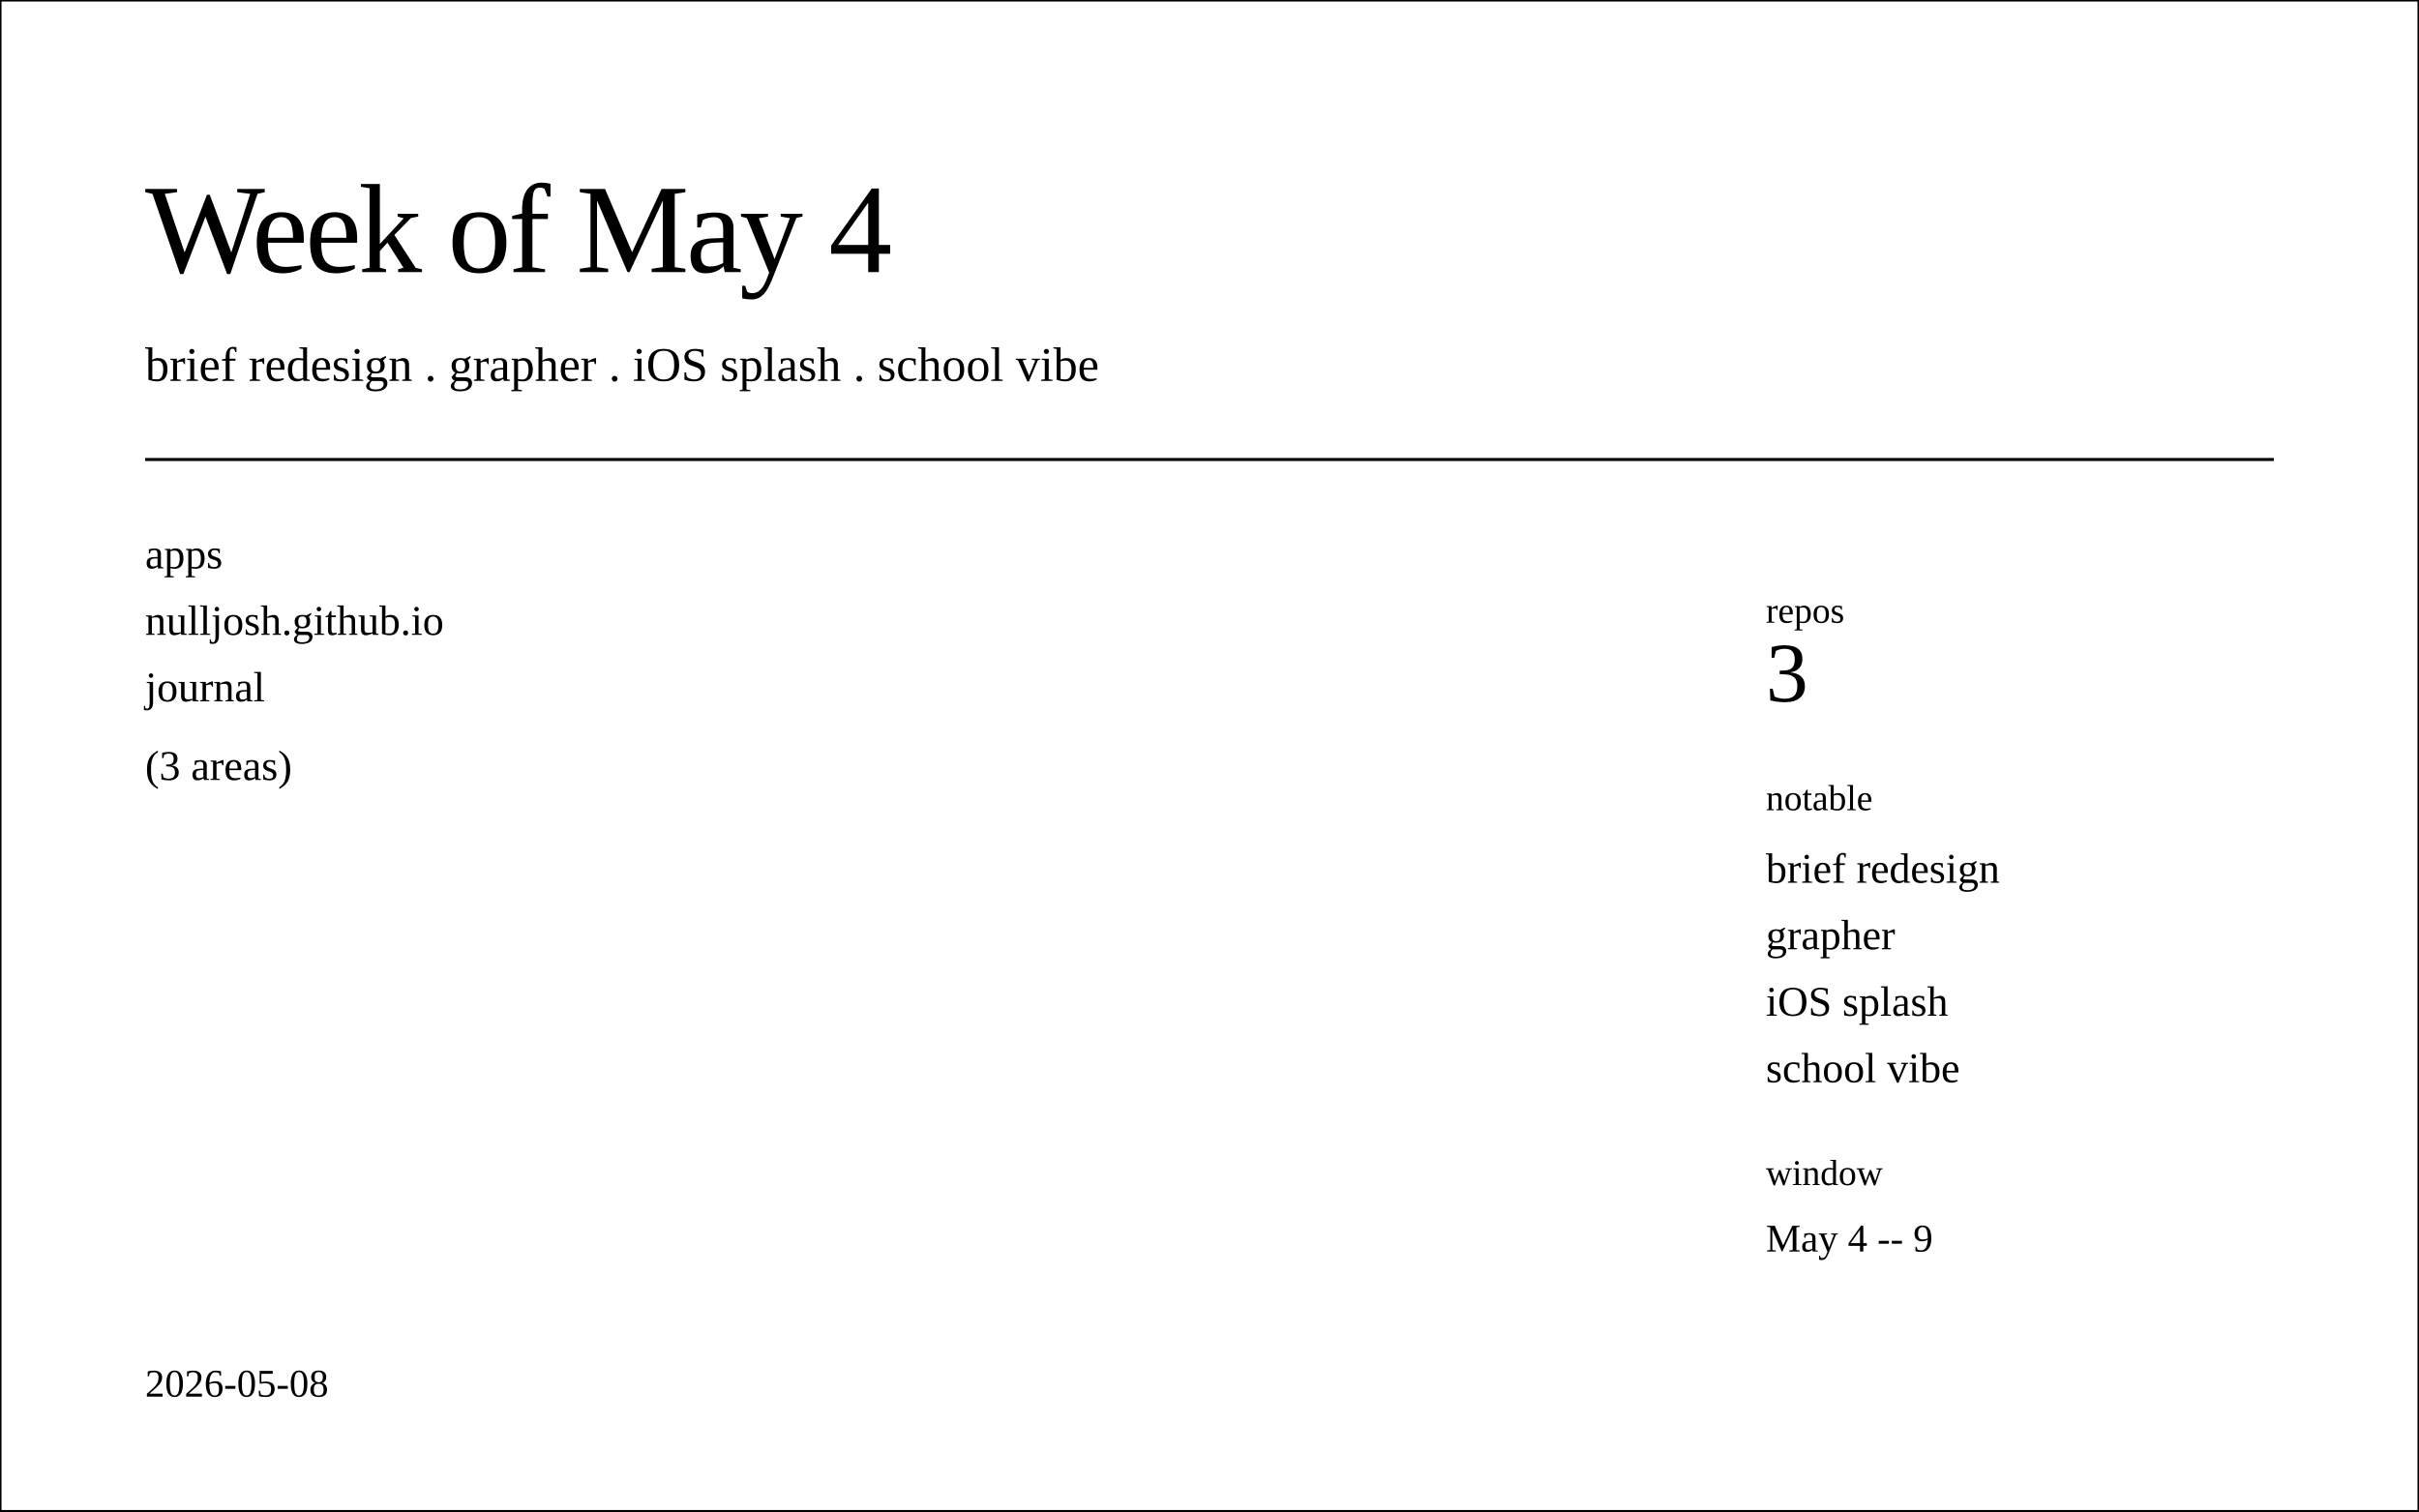
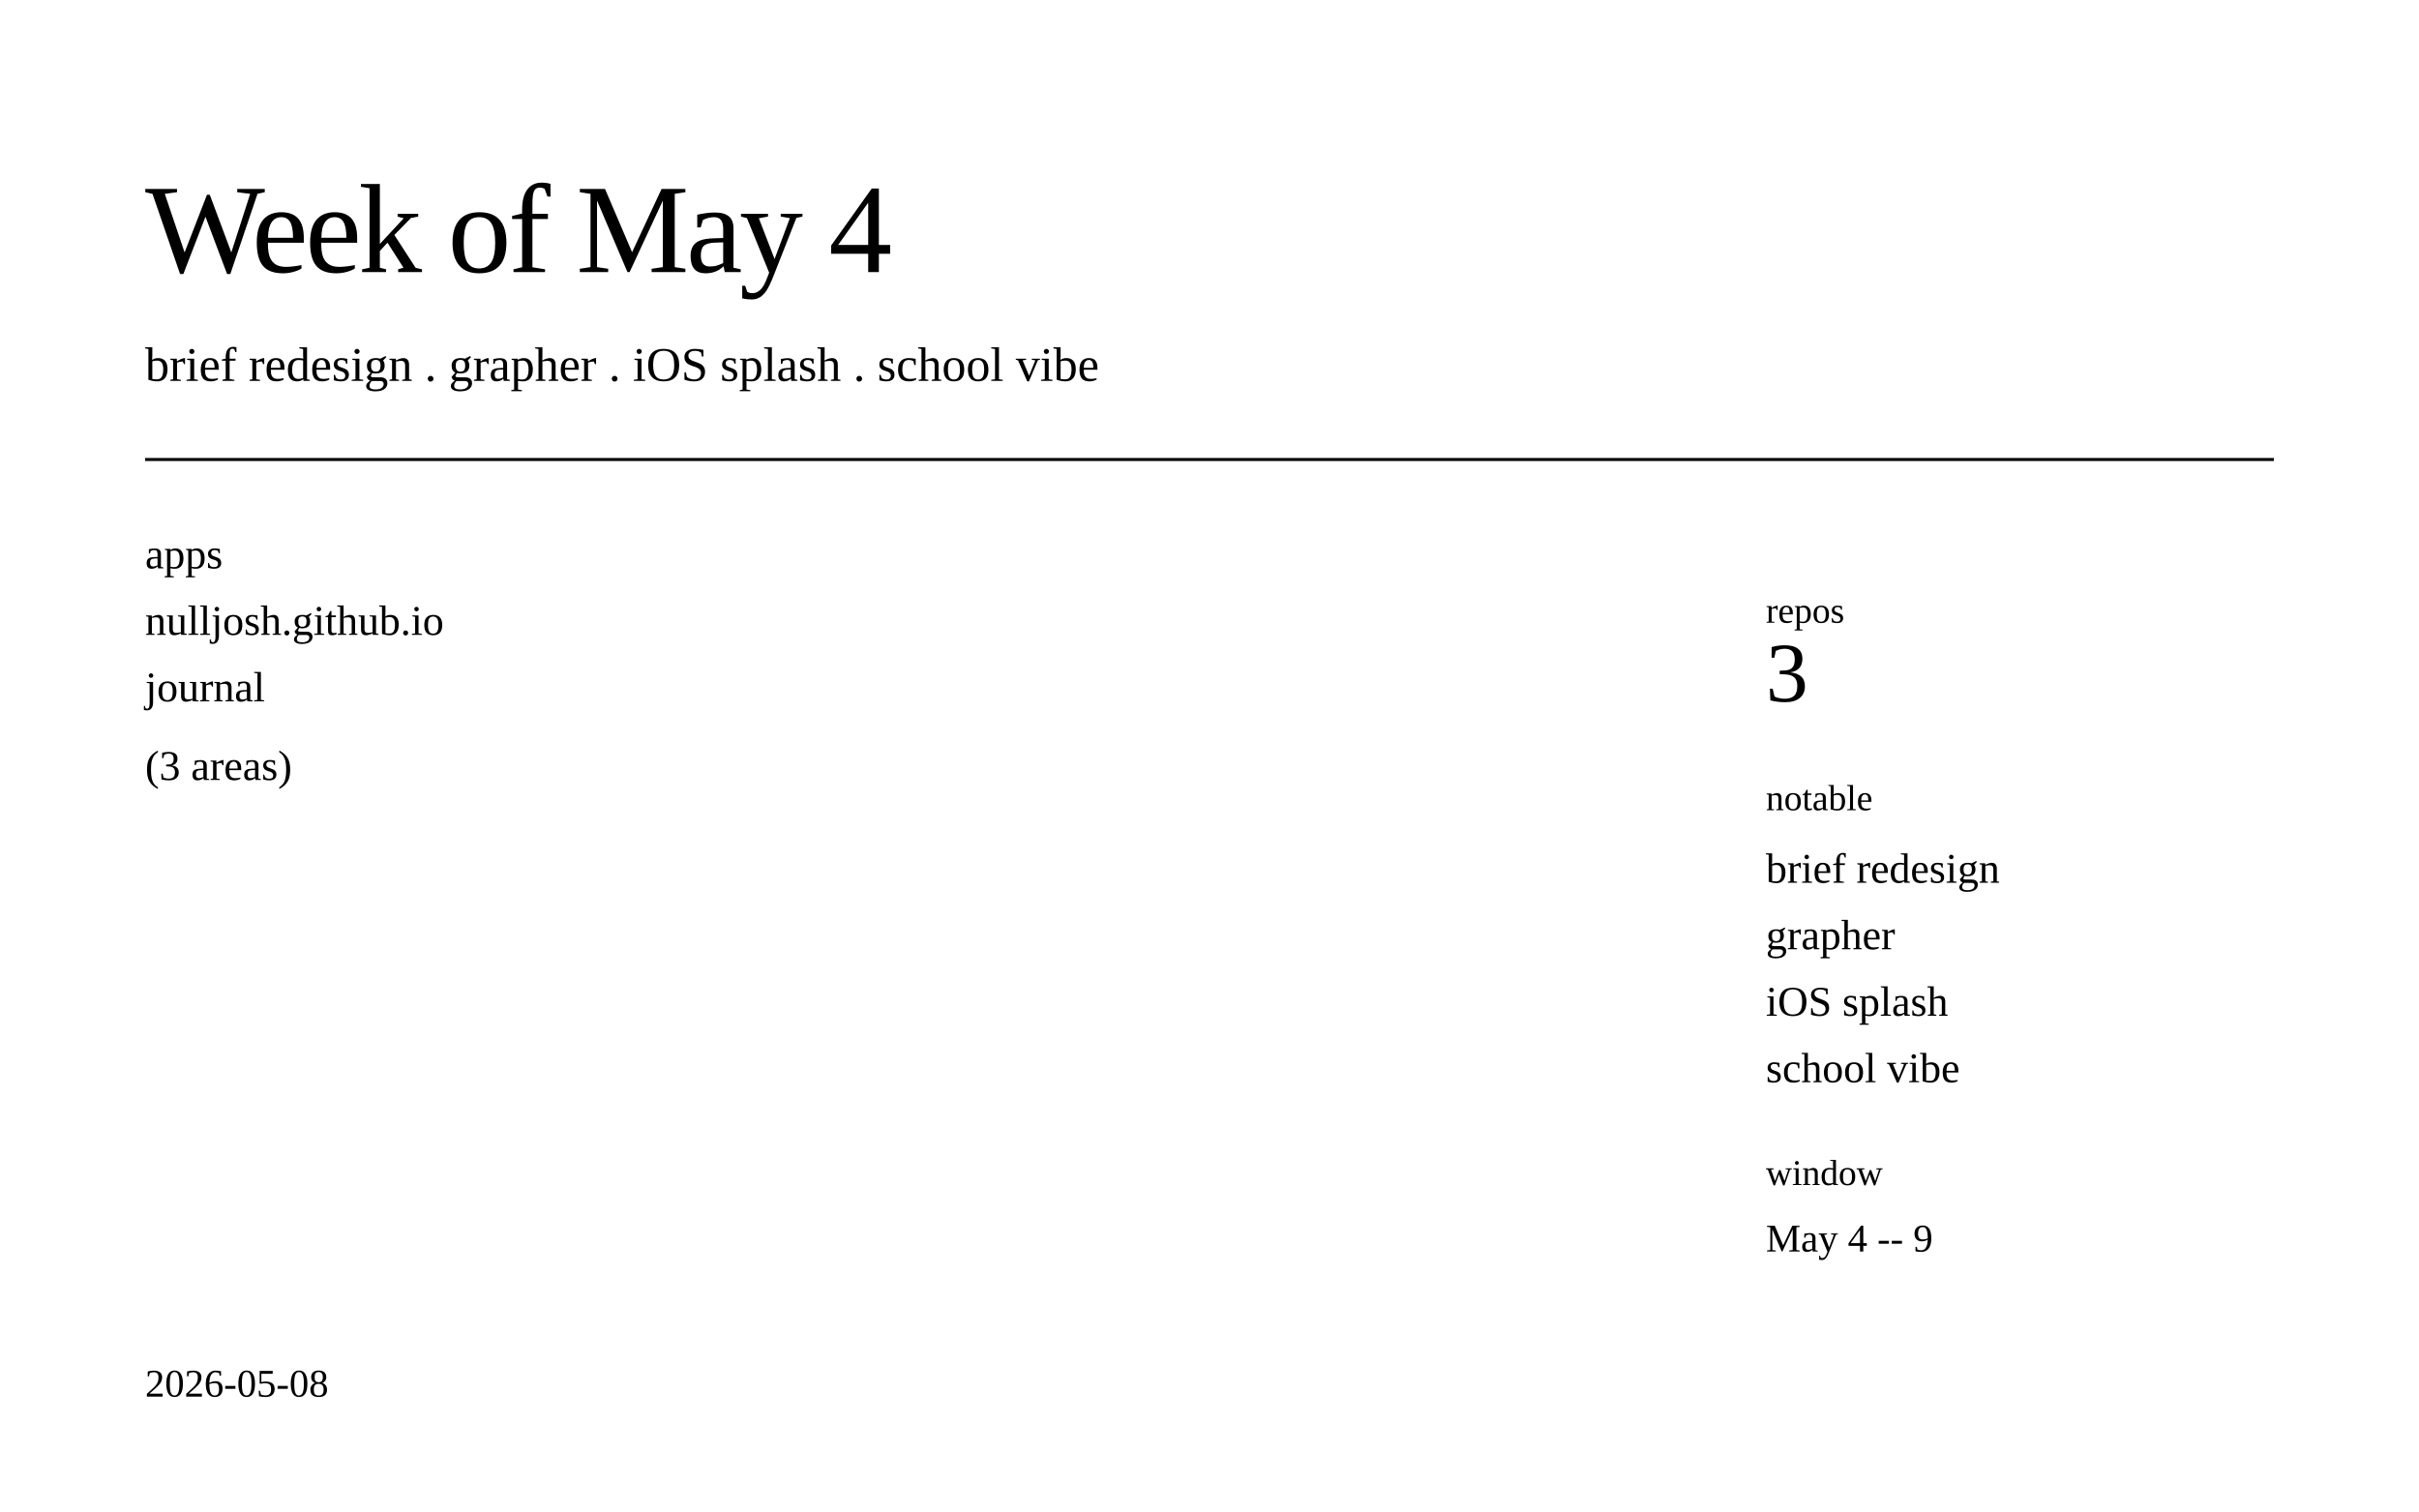
<svg xmlns="http://www.w3.org/2000/svg" class="post-header-svg" viewBox="0 0 800 500" width="800" height="500">
-   <rect stroke="currentColor" fill="none" class="bg" width="800" height="500" />
+   <rect fill="none" class="bg" width="800" height="500" />
  <rect class="brd" x="20" y="20" width="760" height="460" rx="12" ry="12" fill="none" stroke-width="1" />
  <text fill="currentColor" class="t fg" x="48" y="90" font-size="42" font-weight="300" letter-spacing="-1">Week of May 4</text>
  <text fill="currentColor" class="t mut" x="48" y="126" font-size="16">brief redesign . grapher . iOS splash . school vibe</text>
  <line stroke="currentColor" fill="none" class="brd" x1="48" y1="152" x2="752" y2="152" stroke-width="1" />
  <text fill="currentColor" class="m fg" x="48" y="188" font-size="14">apps</text>
  <text fill="currentColor" class="m fg" x="48" y="210" font-size="14">nulljosh.github.io</text>
  <text fill="currentColor" class="m fg" x="48" y="232" font-size="14">journal</text>
  <text fill="currentColor" class="m mut" x="48" y="258" font-size="14">(3 areas)</text>
  <rect class="brd" x="560" y="176" width="200" height="270" rx="8" ry="8" fill="none" stroke-width="1" />
  <text fill="currentColor" class="m mut" x="584" y="206" font-size="12">repos</text>
  <text fill="currentColor" class="m fg" x="584" y="232" font-size="28" font-weight="500">3</text>
  <text fill="currentColor" class="m mut" x="584" y="268" font-size="12">notable</text>
  <text fill="currentColor" class="m fg" x="584" y="292" font-size="14">brief redesign</text>
  <text fill="currentColor" class="m fg" x="584" y="314" font-size="14">grapher</text>
  <text fill="currentColor" class="m fg" x="584" y="336" font-size="14">iOS splash</text>
  <text fill="currentColor" class="m fg" x="584" y="358" font-size="14">school vibe</text>
  <text fill="currentColor" class="m mut" x="584" y="392" font-size="12">window</text>
  <text fill="currentColor" class="m fg" x="584" y="414" font-size="13">May 4 -- 9</text>
  <text fill="currentColor" class="t mut" x="48" y="462" font-size="13">2026-05-08</text>
</svg>
